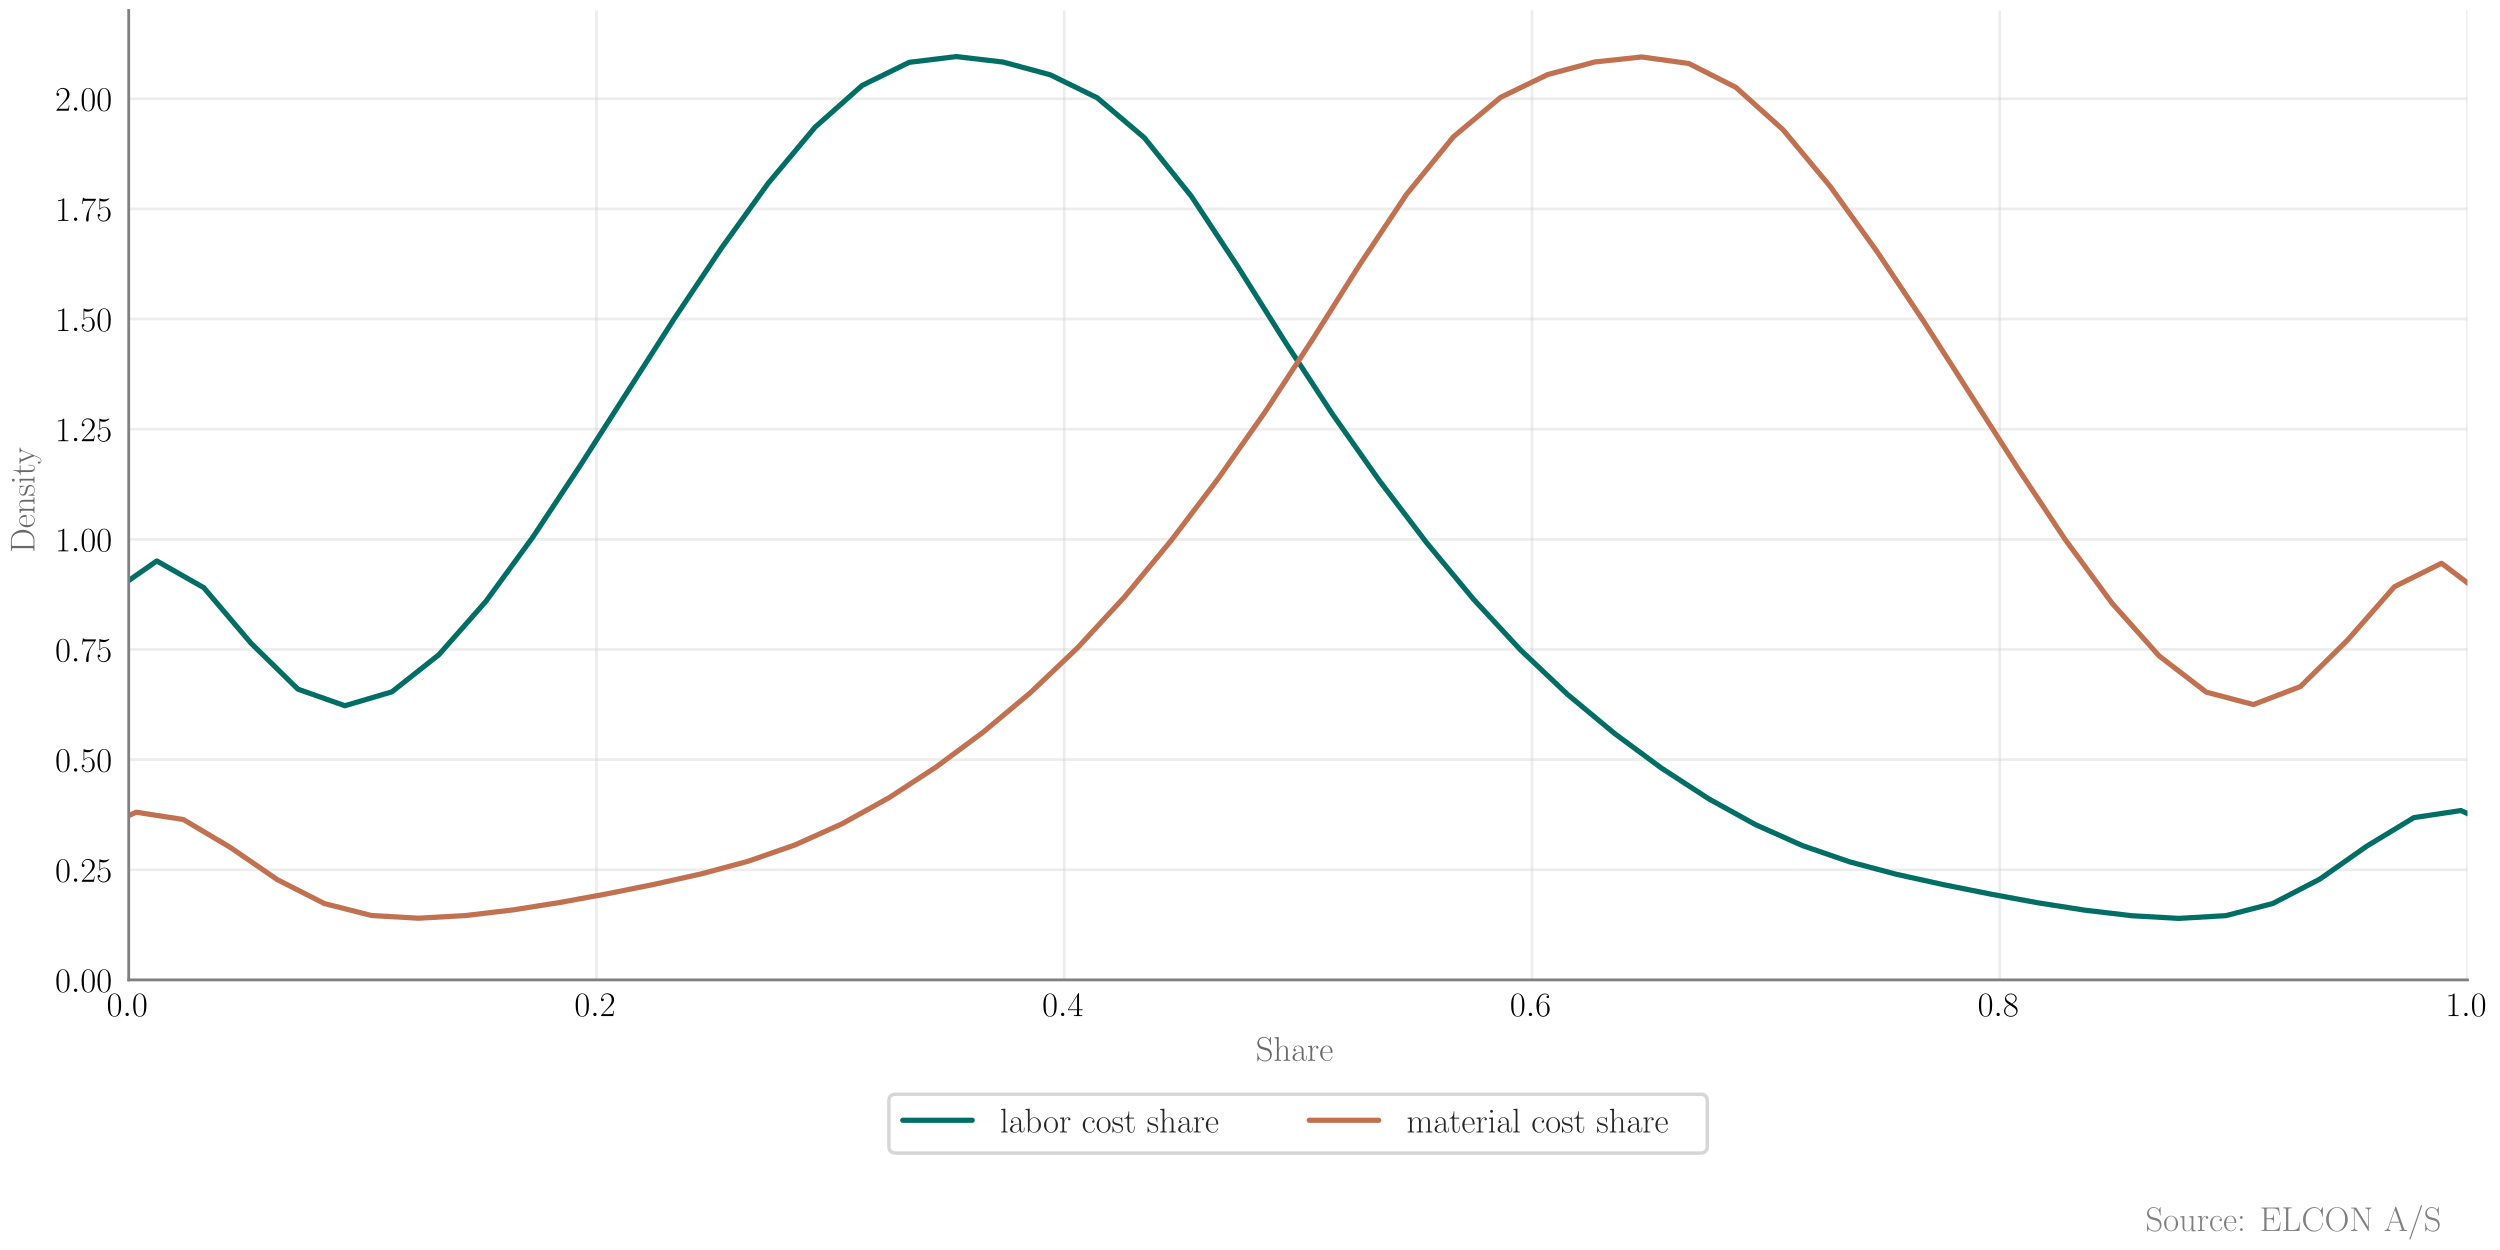
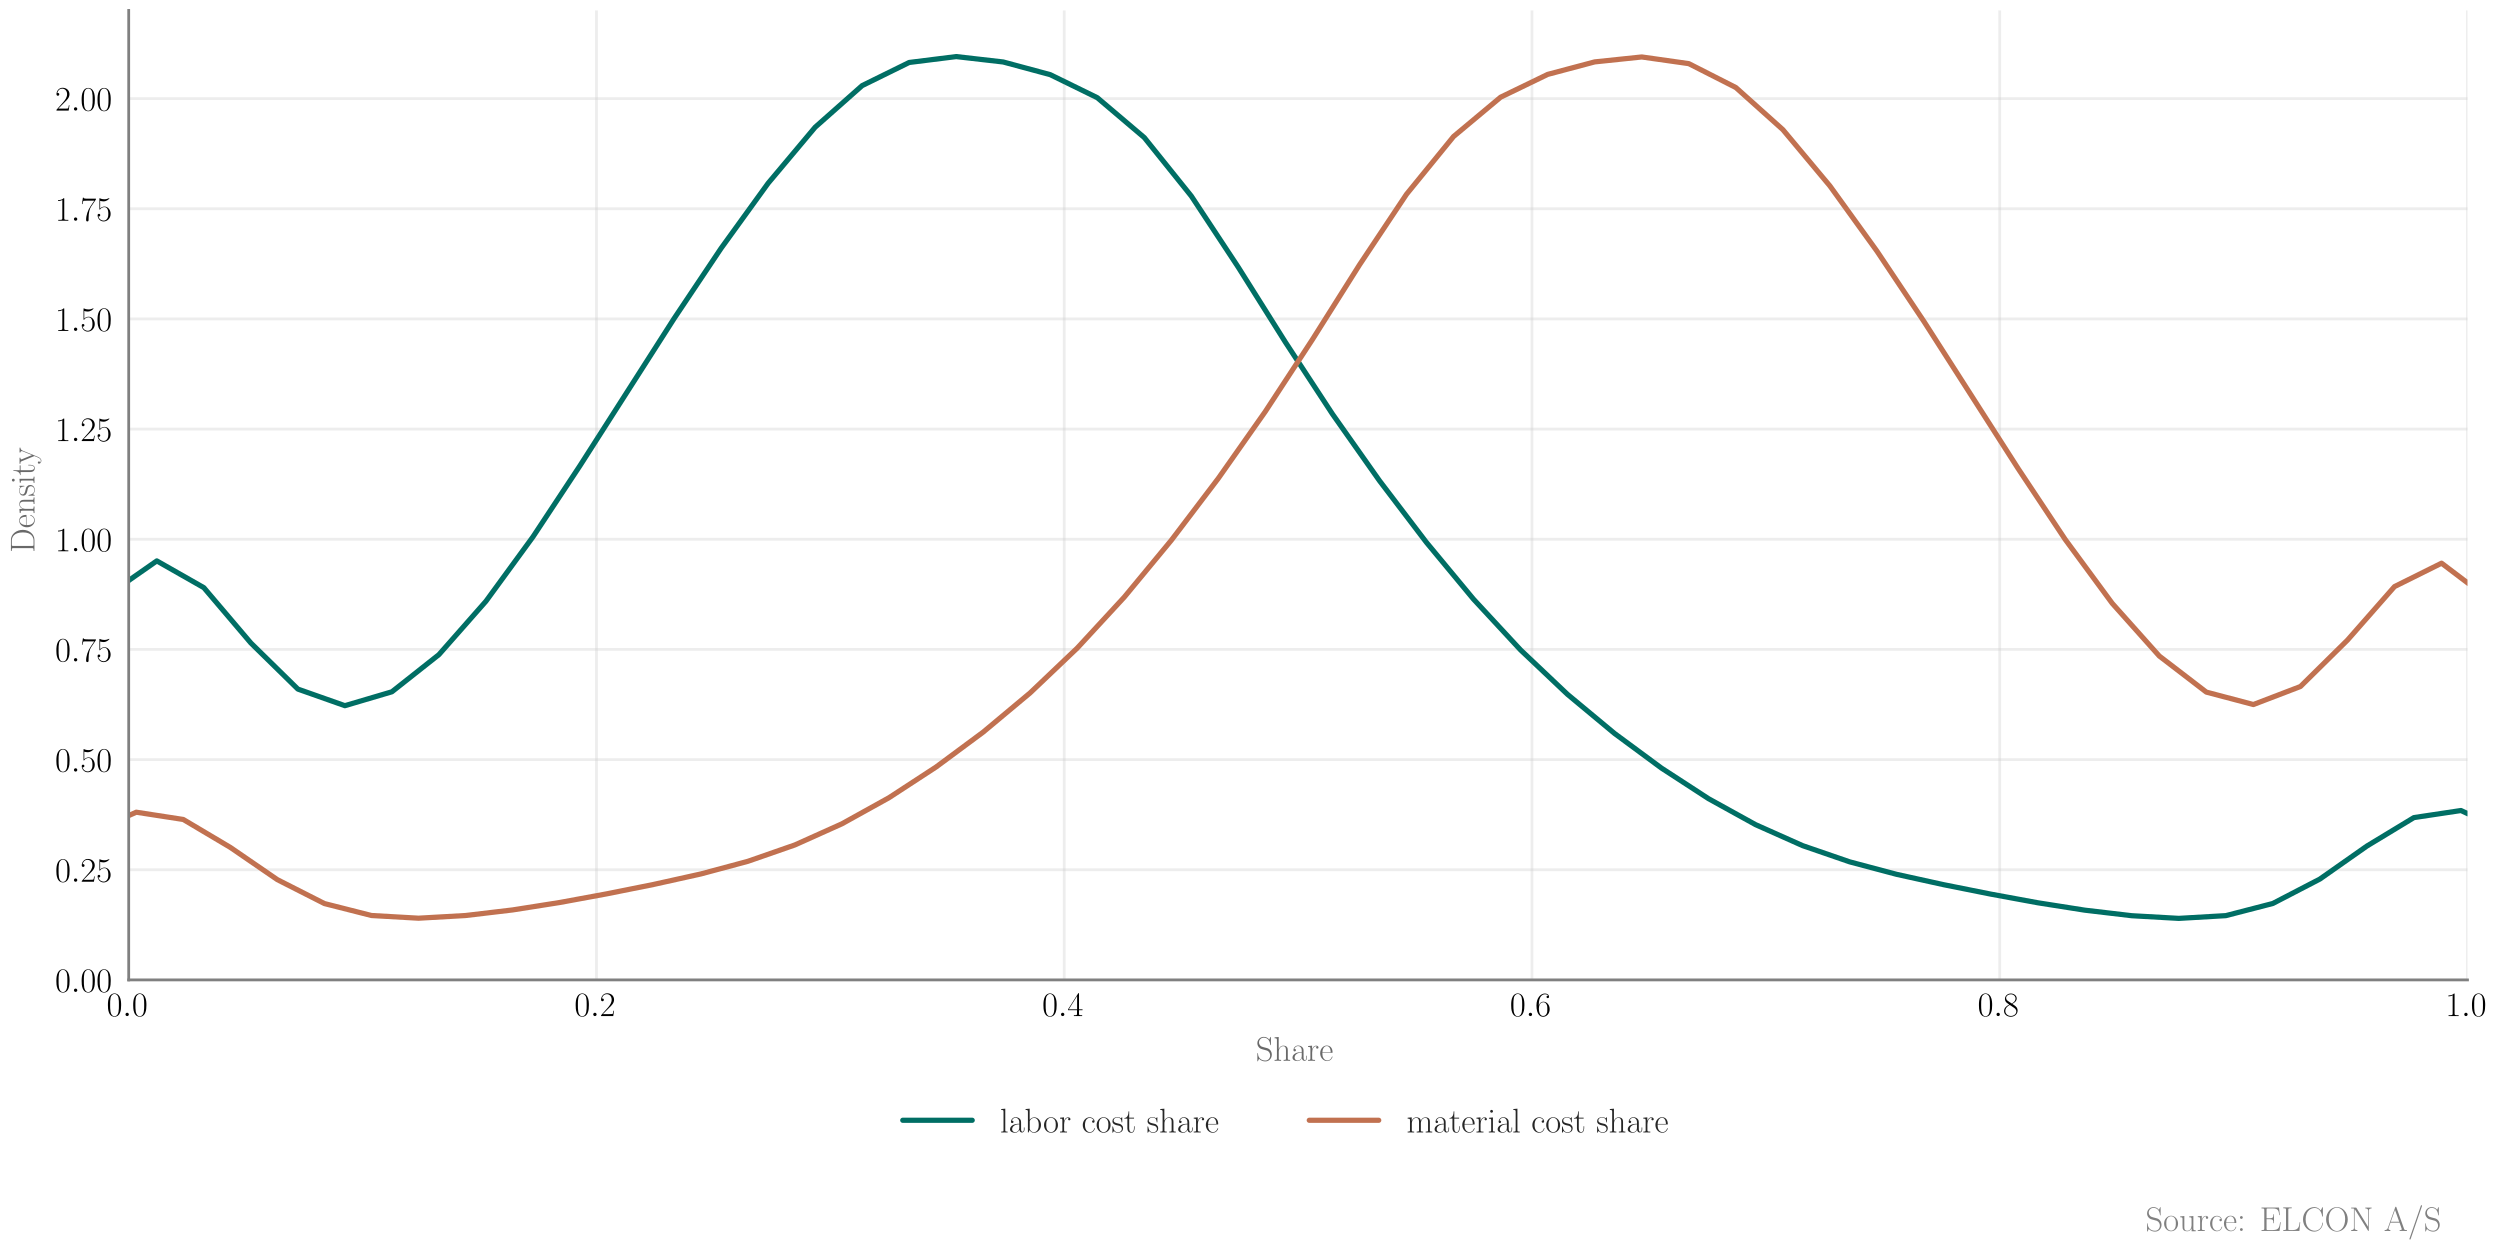
<svg xmlns="http://www.w3.org/2000/svg" xmlns:xlink="http://www.w3.org/1999/xlink" width="720pt" height="360pt" viewBox="0 0 720 360" version="1.1">
  <defs>
    <style type="text/css">*{stroke-linejoin: round; stroke-linecap: butt}</style>
  </defs>
  <g id="figure_1">
    <g id="patch_1">
      <path d="M 0 360  L 720 360  L 720 0  L 0 0  z " style="fill: #ffffff" />
    </g>
    <g id="axes_1">
      <g id="patch_2">
        <path d="M 37.067 282.217  L 710.635 282.217  L 710.635 3  L 37.067 3  z " style="fill: #ffffff" />
      </g>
      <g id="matplotlib.axis_1">
        <g id="xtick_1">
          <g id="line2d_1">
-             <path d="M 37.067 282.217  L 37.067 3  " clip-path="url(#p01c997135d)" style="fill: none; stroke: #cccccc; stroke-opacity: 0.35; stroke-width: 0.8; stroke-linecap: round" />
+             <path d="M 37.067 282.217  L 37.067 3  " clip-path="url(#p087c1455cf)" style="fill: none; stroke: #cccccc; stroke-opacity: 0.35; stroke-width: 0.8; stroke-linecap: round" />
          </g>
          <g id="text_1">
            <g transform="translate(30.70229 292.6356) scale(0.1 -0.1)">
              <defs>
                <path id="CMR17-30" d="M 2688 2025  C 2688 2416 2682 3080 2413 3591  C 2176 4039 1798 4198 1466 4198  C 1158 4198 768 4058 525 3597  C 269 3118 243 2524 243 2025  C 243 1661 250 1106 448 619  C 723 -39 1216 -128 1466 -128  C 1760 -128 2208 -7 2470 600  C 2662 1042 2688 1559 2688 2025  z M 1466 -26  C 1056 -26 813 325 723 812  C 653 1188 653 1738 653 2096  C 653 2588 653 2997 736 3387  C 858 3929 1216 4096 1466 4096  C 1728 4096 2067 3923 2189 3400  C 2272 3036 2278 2607 2278 2096  C 2278 1680 2278 1169 2202 792  C 2067 95 1690 -26 1466 -26  z " transform="scale(0.015625)" />
                <path id="CMMI12-3a" d="M 1178 307  C 1178 492 1024 619 870 619  C 685 619 557 466 557 313  C 557 128 710 0 864 0  C 1050 0 1178 153 1178 307  z " transform="scale(0.015625)" />
              </defs>
              <use xlink:href="#CMR17-30" transform="scale(0.996264)" />
              <use xlink:href="#CMMI12-3a" transform="translate(45.69048 0) scale(0.996264)" />
              <use xlink:href="#CMR17-30" transform="translate(72.78765 0) scale(0.996264)" />
            </g>
          </g>
        </g>
        <g id="xtick_2">
          <g id="line2d_2">
-             <path d="M 171.781 282.217  L 171.781 3  " clip-path="url(#p01c997135d)" style="fill: none; stroke: #cccccc; stroke-opacity: 0.35; stroke-width: 0.8; stroke-linecap: round" />
+             <path d="M 171.781 282.217  L 171.781 3  " clip-path="url(#p087c1455cf)" style="fill: none; stroke: #cccccc; stroke-opacity: 0.35; stroke-width: 0.8; stroke-linecap: round" />
          </g>
          <g id="text_2">
            <g transform="translate(165.4158 292.6356) scale(0.1 -0.1)">
              <defs>
                <path id="CMR17-32" d="M 2669 989  L 2554 989  C 2490 536 2438 459 2413 420  C 2381 369 1920 369 1830 369  L 602 369  C 832 619 1280 1072 1824 1597  C 2214 1967 2669 2402 2669 3035  C 2669 3790 2067 4224 1395 4224  C 691 4224 262 3604 262 3030  C 262 2780 448 2748 525 2748  C 589 2748 781 2787 781 3010  C 781 3207 614 3264 525 3264  C 486 3264 448 3258 422 3245  C 544 3790 915 4058 1306 4058  C 1862 4058 2227 3617 2227 3035  C 2227 2479 1901 2000 1536 1584  L 262 146  L 262 0  L 2515 0  L 2669 989  z " transform="scale(0.015625)" />
              </defs>
              <use xlink:href="#CMR17-30" transform="scale(0.996264)" />
              <use xlink:href="#CMMI12-3a" transform="translate(45.69048 0) scale(0.996264)" />
              <use xlink:href="#CMR17-32" transform="translate(72.78765 0) scale(0.996264)" />
            </g>
          </g>
        </g>
        <g id="xtick_3">
          <g id="line2d_3">
-             <path d="M 306.494 282.217  L 306.494 3  " clip-path="url(#p01c997135d)" style="fill: none; stroke: #cccccc; stroke-opacity: 0.35; stroke-width: 0.8; stroke-linecap: round" />
+             <path d="M 306.494 282.217  L 306.494 3  " clip-path="url(#p087c1455cf)" style="fill: none; stroke: #cccccc; stroke-opacity: 0.35; stroke-width: 0.8; stroke-linecap: round" />
          </g>
          <g id="text_3">
            <g transform="translate(300.1292 292.6356) scale(0.1 -0.1)">
              <defs>
                <path id="CMR17-34" d="M 2150 4122  C 2150 4256 2144 4256 2029 4256  L 128 1254  L 128 1088  L 1779 1088  L 1779 457  C 1779 224 1766 160 1318 160  L 1197 160  L 1197 0  C 1402 0 1747 0 1965 0  C 2182 0 2528 0 2733 0  L 2733 160  L 2611 160  C 2163 160 2150 224 2150 457  L 2150 1088  L 2803 1088  L 2803 1254  L 2150 1254  L 2150 4122  z M 1798 3703  L 1798 1254  L 256 1254  L 1798 3703  z " transform="scale(0.015625)" />
              </defs>
              <use xlink:href="#CMR17-30" transform="scale(0.996264)" />
              <use xlink:href="#CMMI12-3a" transform="translate(45.69048 0) scale(0.996264)" />
              <use xlink:href="#CMR17-34" transform="translate(72.78765 0) scale(0.996264)" />
            </g>
          </g>
        </g>
        <g id="xtick_4">
          <g id="line2d_4">
-             <path d="M 441.208 282.217  L 441.208 3  " clip-path="url(#p01c997135d)" style="fill: none; stroke: #cccccc; stroke-opacity: 0.35; stroke-width: 0.8; stroke-linecap: round" />
+             <path d="M 441.208 282.217  L 441.208 3  " clip-path="url(#p087c1455cf)" style="fill: none; stroke: #cccccc; stroke-opacity: 0.35; stroke-width: 0.8; stroke-linecap: round" />
          </g>
          <g id="text_4">
            <g transform="translate(434.8427 292.6356) scale(0.1 -0.1)">
              <defs>
                <path id="CMR17-36" d="M 678 2176  C 678 3690 1395 4032 1811 4032  C 1946 4032 2272 4009 2400 3776  C 2298 3776 2106 3776 2106 3553  C 2106 3381 2246 3323 2336 3323  C 2394 3323 2566 3348 2566 3560  C 2566 3954 2246 4179 1805 4179  C 1043 4179 243 3390 243 1984  C 243 253 966 -128 1478 -128  C 2099 -128 2688 427 2688 1283  C 2688 2081 2170 2662 1517 2662  C 1126 2662 838 2407 678 1960  L 678 2176  z M 1478 25  C 691 25 691 1200 691 1436  C 691 1896 909 2560 1504 2560  C 1613 2560 1926 2560 2138 2120  C 2253 1870 2253 1609 2253 1289  C 2253 944 2253 690 2118 434  C 1978 171 1773 25 1478 25  z " transform="scale(0.015625)" />
              </defs>
              <use xlink:href="#CMR17-30" transform="scale(0.996264)" />
              <use xlink:href="#CMMI12-3a" transform="translate(45.69048 0) scale(0.996264)" />
              <use xlink:href="#CMR17-36" transform="translate(72.78765 0) scale(0.996264)" />
            </g>
          </g>
        </g>
        <g id="xtick_5">
          <g id="line2d_5">
-             <path d="M 575.921 282.217  L 575.921 3  " clip-path="url(#p01c997135d)" style="fill: none; stroke: #cccccc; stroke-opacity: 0.35; stroke-width: 0.8; stroke-linecap: round" />
+             <path d="M 575.921 282.217  L 575.921 3  " clip-path="url(#p087c1455cf)" style="fill: none; stroke: #cccccc; stroke-opacity: 0.35; stroke-width: 0.8; stroke-linecap: round" />
          </g>
          <g id="text_5">
            <g transform="translate(569.5562 292.6356) scale(0.1 -0.1)">
              <defs>
                <path id="CMR17-38" d="M 1741 2264  C 2144 2467 2554 2773 2554 3263  C 2554 3841 1990 4179 1472 4179  C 890 4179 378 3759 378 3180  C 378 3021 416 2747 666 2505  C 730 2442 998 2251 1171 2130  C 883 1983 211 1634 211 934  C 211 279 838 -128 1459 -128  C 2144 -128 2720 362 2720 1010  C 2720 1590 2330 1857 2074 2029  L 1741 2264  z M 902 2822  C 851 2854 595 3051 595 3351  C 595 3739 998 4032 1459 4032  C 1965 4032 2336 3676 2336 3262  C 2336 2669 1670 2331 1638 2331  C 1632 2331 1626 2331 1574 2370  L 902 2822  z M 2080 1519  C 2176 1449 2483 1240 2483 851  C 2483 381 2010 25 1472 25  C 890 25 448 438 448 940  C 448 1443 838 1862 1280 2060  L 2080 1519  z " transform="scale(0.015625)" />
              </defs>
              <use xlink:href="#CMR17-30" transform="scale(0.996264)" />
              <use xlink:href="#CMMI12-3a" transform="translate(45.69048 0) scale(0.996264)" />
              <use xlink:href="#CMR17-38" transform="translate(72.78765 0) scale(0.996264)" />
            </g>
          </g>
        </g>
        <g id="xtick_6">
          <g id="line2d_6">
-             <path d="M 710.635 282.217  L 710.635 3  " clip-path="url(#p01c997135d)" style="fill: none; stroke: #cccccc; stroke-opacity: 0.35; stroke-width: 0.8; stroke-linecap: round" />
+             <path d="M 710.635 282.217  L 710.635 3  " clip-path="url(#p087c1455cf)" style="fill: none; stroke: #cccccc; stroke-opacity: 0.35; stroke-width: 0.8; stroke-linecap: round" />
          </g>
          <g id="text_6">
            <g transform="translate(704.2697 292.6356) scale(0.1 -0.1)">
              <defs>
                <path id="CMR17-31" d="M 1702 4058  C 1702 4192 1696 4192 1606 4192  C 1357 3916 979 3827 621 3827  C 602 3827 570 3827 563 3808  C 557 3795 557 3782 557 3648  C 755 3648 1088 3686 1344 3839  L 1344 461  C 1344 236 1331 160 781 160  L 589 160  L 589 0  C 896 0 1216 0 1523 0  C 1830 0 2150 0 2458 0  L 2458 160  L 2266 160  C 1715 160 1702 230 1702 458  L 1702 4058  z " transform="scale(0.015625)" />
              </defs>
              <use xlink:href="#CMR17-31" transform="scale(0.996264)" />
              <use xlink:href="#CMMI12-3a" transform="translate(45.69048 0) scale(0.996264)" />
              <use xlink:href="#CMR17-30" transform="translate(72.78765 0) scale(0.996264)" />
            </g>
          </g>
        </g>
        <g id="text_7">
          <g style="fill: #696969" transform="translate(361.6606 305.4913) scale(0.1 -0.1)">
            <defs>
              <path id="CMR17-53" d="M 2803 4290  C 2803 4404 2797 4411 2758 4411  C 2720 4411 2707 4385 2682 4328  L 2490 3907  C 2246 4257 1875 4416 1472 4416  C 819 4416 294 3901 294 3253  C 294 3056 339 2776 557 2510  C 794 2218 1018 2167 1530 2033  C 1722 1982 2042 1899 2106 1874  C 2470 1722 2662 1341 2662 985  C 2662 527 2336 38 1779 38  C 1094 38 454 419 410 1311  C 403 1413 397 1419 352 1419  C 301 1419 294 1413 294 1285  L 294 -1  C 294 -115 301 -122 339 -122  C 384 -122 397 -90 486 108  C 493 127 493 140 614 381  C 934 -39 1472 -128 1779 -128  C 2477 -128 2970 451 2970 1124  C 2970 1454 2848 1708 2778 1823  C 2509 2230 2221 2306 1914 2382  C 1869 2402 1856 2402 1498 2490  C 1152 2579 1005 2624 845 2796  C 666 2992 602 3196 602 3399  C 602 3812 934 4263 1478 4263  C 2157 4263 2579 3786 2675 2993  C 2694 2878 2701 2872 2746 2872  C 2803 2872 2803 2891 2803 2999  L 2803 4290  z " transform="scale(0.015625)" />
              <path id="CMR17-68" d="M 2656 1933  C 2656 2259 2592 2790 1837 2790  C 1312 2790 1056 2368 979 2157  L 973 2157  L 973 4396  L 211 4326  L 211 4160  C 589 4160 646 4122 646 3817  L 646 426  C 646 184 621 153 211 153  L 211 -13  C 365 0 646 0 813 0  C 979 0 1267 0 1421 -13  L 1421 153  C 1011 153 986 178 986 428  L 986 1658  C 986 2247 1344 2688 1792 2688  C 2266 2688 2317 2266 2317 1958  L 2317 428  C 2317 184 2291 153 1882 153  L 1882 -13  C 2035 0 2317 0 2483 0  C 2650 0 2938 0 3091 -13  L 3091 153  C 2682 153 2656 178 2656 428  L 2656 1933  z " transform="scale(0.015625)" />
              <path id="CMR17-61" d="M 2304 1653  C 2304 2072 2304 2294 2035 2543  C 1798 2752 1523 2816 1306 2816  C 800 2816 435 2407 435 1971  C 435 1728 627 1728 666 1728  C 749 1728 896 1778 896 1954  C 896 2112 774 2181 666 2181  C 640 2181 608 2174 589 2168  C 723 2592 1069 2714 1293 2714  C 1613 2714 1965 2429 1965 1885  L 1965 1600  C 1587 1600 1133 1549 774 1357  C 371 1133 256 813 256 570  C 256 77 832 -64 1171 -64  C 1523 -64 1850 139 1990 511  C 2003 233 2182 -18 2464 -18  C 2598 -18 2938 70 2938 567  L 2938 920  L 2822 920  L 2822 562  C 2822 178 2650 128 2566 128  C 2304 128 2304 458 2304 738  L 2304 1653  z M 1965 870  C 1965 317 1568 38 1216 38  C 896 38 646 275 646 570  C 646 761 730 1100 1101 1305  C 1408 1478 1760 1504 1965 1504  L 1965 870  z " transform="scale(0.015625)" />
              <path id="CMR17-72" d="M 960 1497  C 960 2112 1222 2688 1702 2688  C 1747 2688 1792 2682 1837 2662  C 1837 2662 1696 2617 1696 2452  C 1696 2298 1818 2234 1914 2234  C 1990 2234 2131 2279 2131 2458  C 2131 2663 1926 2790 1709 2790  C 1222 2790 1011 2317 947 2093  L 941 2093  L 941 2790  L 198 2720  L 198 2554  C 576 2554 634 2515 634 2208  L 634 428  C 634 184 608 153 198 153  L 198 -13  C 352 0 646 0 813 0  C 998 0 1325 0 1498 -13  L 1498 153  C 1037 153 960 153 960 440  L 960 1497  z " transform="scale(0.015625)" />
              <path id="CMR17-65" d="M 2438 1472  C 2464 1498 2464 1511 2464 1576  C 2464 2238 2118 2816 1389 2816  C 710 2816 173 2169 173 1383  C 173 551 781 -64 1459 -64  C 2176 -64 2458 607 2458 740  C 2458 784 2419 784 2406 784  C 2362 784 2355 771 2330 696  C 2189 265 1837 51 1504 51  C 1229 51 954 203 781 480  C 582 803 582 1176 582 1472  L 2438 1472  z M 589 1568  C 634 2505 1126 2714 1382 2714  C 1818 2714 2112 2297 2118 1568  L 589 1568  z " transform="scale(0.015625)" />
            </defs>
            <use xlink:href="#CMR17-53" transform="scale(0.996264)" />
            <use xlink:href="#CMR17-68" transform="translate(50.89537 0) scale(0.996264)" />
            <use xlink:href="#CMR17-61" transform="translate(101.7907 0) scale(0.996264)" />
            <use xlink:href="#CMR17-72" transform="translate(147.4812 0) scale(0.996264)" />
            <use xlink:href="#CMR17-65" transform="translate(182.762 0) scale(0.996264)" />
          </g>
        </g>
      </g>
      <g id="matplotlib.axis_2">
        <g id="ytick_1">
          <g id="line2d_7">
-             <path d="M 37.067 282.217  L 710.635 282.217  " clip-path="url(#p01c997135d)" style="fill: none; stroke: #cccccc; stroke-opacity: 0.35; stroke-width: 0.8; stroke-linecap: round" />
+             <path d="M 37.067 282.217  L 710.635 282.217  " clip-path="url(#p087c1455cf)" style="fill: none; stroke: #cccccc; stroke-opacity: 0.35; stroke-width: 0.8; stroke-linecap: round" />
          </g>
          <g id="text_8">
            <g transform="translate(15.85592 285.6764) scale(0.1 -0.1)">
              <use xlink:href="#CMR17-30" transform="scale(0.996264)" />
              <use xlink:href="#CMMI12-3a" transform="translate(45.69048 0) scale(0.996264)" />
              <use xlink:href="#CMR17-30" transform="translate(72.78765 0) scale(0.996264)" />
              <use xlink:href="#CMR17-30" transform="translate(118.4781 0) scale(0.996264)" />
            </g>
          </g>
        </g>
        <g id="ytick_2">
          <g id="line2d_8">
-             <path d="M 37.067 250.494  L 710.635 250.494  " clip-path="url(#p01c997135d)" style="fill: none; stroke: #cccccc; stroke-opacity: 0.35; stroke-width: 0.8; stroke-linecap: round" />
+             <path d="M 37.067 250.489  L 710.635 250.489  " clip-path="url(#p087c1455cf)" style="fill: none; stroke: #cccccc; stroke-opacity: 0.35; stroke-width: 0.8; stroke-linecap: round" />
          </g>
          <g id="text_9">
-             <g transform="translate(15.85592 253.953) scale(0.1 -0.1)">
+             <g transform="translate(15.85592 253.9481) scale(0.1 -0.1)">
              <defs>
                <path id="CMR17-35" d="M 730 3692  C 794 3666 1056 3584 1325 3584  C 1920 3584 2246 3911 2432 4100  C 2432 4157 2432 4192 2394 4192  C 2387 4192 2374 4192 2323 4163  C 2099 4058 1837 3973 1517 3973  C 1325 3973 1037 3999 723 4139  C 653 4171 640 4171 634 4171  C 602 4171 595 4164 595 4037  L 595 2203  C 595 2089 595 2057 659 2057  C 691 2057 704 2070 736 2114  C 941 2401 1222 2522 1542 2522  C 1766 2522 2246 2382 2246 1289  C 2246 1085 2246 715 2054 421  C 1894 159 1645 25 1370 25  C 947 25 518 320 403 814  C 429 807 480 795 506 795  C 589 795 749 840 749 1038  C 749 1210 627 1280 506 1280  C 358 1280 262 1190 262 1011  C 262 454 704 -128 1382 -128  C 2042 -128 2669 440 2669 1264  C 2669 2030 2170 2624 1549 2624  C 1222 2624 947 2503 730 2274  L 730 3692  z " transform="scale(0.015625)" />
              </defs>
              <use xlink:href="#CMR17-30" transform="scale(0.996264)" />
              <use xlink:href="#CMMI12-3a" transform="translate(45.69048 0) scale(0.996264)" />
              <use xlink:href="#CMR17-32" transform="translate(72.78765 0) scale(0.996264)" />
              <use xlink:href="#CMR17-35" transform="translate(118.4781 0) scale(0.996264)" />
            </g>
          </g>
        </g>
        <g id="ytick_3">
          <g id="line2d_9">
-             <path d="M 37.067 218.77  L 710.635 218.77  " clip-path="url(#p01c997135d)" style="fill: none; stroke: #cccccc; stroke-opacity: 0.35; stroke-width: 0.8; stroke-linecap: round" />
+             <path d="M 37.067 218.761  L 710.635 218.761  " clip-path="url(#p087c1455cf)" style="fill: none; stroke: #cccccc; stroke-opacity: 0.35; stroke-width: 0.8; stroke-linecap: round" />
          </g>
          <g id="text_10">
-             <g transform="translate(15.85592 222.2296) scale(0.1 -0.1)">
+             <g transform="translate(15.85592 222.2198) scale(0.1 -0.1)">
              <use xlink:href="#CMR17-30" transform="scale(0.996264)" />
              <use xlink:href="#CMMI12-3a" transform="translate(45.69048 0) scale(0.996264)" />
              <use xlink:href="#CMR17-35" transform="translate(72.78765 0) scale(0.996264)" />
              <use xlink:href="#CMR17-30" transform="translate(118.4781 0) scale(0.996264)" />
            </g>
          </g>
        </g>
        <g id="ytick_4">
          <g id="line2d_10">
-             <path d="M 37.067 187.047  L 710.635 187.047  " clip-path="url(#p01c997135d)" style="fill: none; stroke: #cccccc; stroke-opacity: 0.35; stroke-width: 0.8; stroke-linecap: round" />
+             <path d="M 37.067 187.032  L 710.635 187.032  " clip-path="url(#p087c1455cf)" style="fill: none; stroke: #cccccc; stroke-opacity: 0.35; stroke-width: 0.8; stroke-linecap: round" />
          </g>
          <g id="text_11">
-             <g transform="translate(15.85592 190.5062) scale(0.1 -0.1)">
+             <g transform="translate(15.85592 190.4916) scale(0.1 -0.1)">
              <defs>
                <path id="CMR17-37" d="M 2886 3941  L 2886 4081  L 1382 4081  C 634 4081 621 4165 595 4288  L 480 4288  L 294 3094  L 410 3094  C 429 3215 474 3540 550 3661  C 589 3712 1062 3712 1171 3712  L 2579 3712  L 1869 2661  C 1395 1954 1069 999 1069 165  C 1069 89 1069 -128 1299 -128  C 1530 -128 1530 89 1530 171  L 1530 465  C 1530 1508 1709 2196 2003 2636  L 2886 3941  z " transform="scale(0.015625)" />
              </defs>
              <use xlink:href="#CMR17-30" transform="scale(0.996264)" />
              <use xlink:href="#CMMI12-3a" transform="translate(45.69048 0) scale(0.996264)" />
              <use xlink:href="#CMR17-37" transform="translate(72.78765 0) scale(0.996264)" />
              <use xlink:href="#CMR17-35" transform="translate(118.4781 0) scale(0.996264)" />
            </g>
          </g>
        </g>
        <g id="ytick_5">
          <g id="line2d_11">
-             <path d="M 37.067 155.324  L 710.635 155.324  " clip-path="url(#p01c997135d)" style="fill: none; stroke: #cccccc; stroke-opacity: 0.35; stroke-width: 0.8; stroke-linecap: round" />
+             <path d="M 37.067 155.304  L 710.635 155.304  " clip-path="url(#p087c1455cf)" style="fill: none; stroke: #cccccc; stroke-opacity: 0.35; stroke-width: 0.8; stroke-linecap: round" />
          </g>
          <g id="text_12">
-             <g transform="translate(15.85592 158.7828) scale(0.1 -0.1)">
+             <g transform="translate(15.85592 158.7633) scale(0.1 -0.1)">
              <use xlink:href="#CMR17-31" transform="scale(0.996264)" />
              <use xlink:href="#CMMI12-3a" transform="translate(45.69048 0) scale(0.996264)" />
              <use xlink:href="#CMR17-30" transform="translate(72.78765 0) scale(0.996264)" />
              <use xlink:href="#CMR17-30" transform="translate(118.4781 0) scale(0.996264)" />
            </g>
          </g>
        </g>
        <g id="ytick_6">
          <g id="line2d_12">
-             <path d="M 37.067 123.6  L 710.635 123.6  " clip-path="url(#p01c997135d)" style="fill: none; stroke: #cccccc; stroke-opacity: 0.35; stroke-width: 0.8; stroke-linecap: round" />
+             <path d="M 37.067 123.576  L 710.635 123.576  " clip-path="url(#p087c1455cf)" style="fill: none; stroke: #cccccc; stroke-opacity: 0.35; stroke-width: 0.8; stroke-linecap: round" />
          </g>
          <g id="text_13">
-             <g transform="translate(15.85592 127.0594) scale(0.1 -0.1)">
+             <g transform="translate(15.85592 127.035) scale(0.1 -0.1)">
              <use xlink:href="#CMR17-31" transform="scale(0.996264)" />
              <use xlink:href="#CMMI12-3a" transform="translate(45.69048 0) scale(0.996264)" />
              <use xlink:href="#CMR17-32" transform="translate(72.78765 0) scale(0.996264)" />
              <use xlink:href="#CMR17-35" transform="translate(118.4781 0) scale(0.996264)" />
            </g>
          </g>
        </g>
        <g id="ytick_7">
          <g id="line2d_13">
-             <path d="M 37.067 91.877  L 710.635 91.877  " clip-path="url(#p01c997135d)" style="fill: none; stroke: #cccccc; stroke-opacity: 0.35; stroke-width: 0.8; stroke-linecap: round" />
+             <path d="M 37.067 91.847  L 710.635 91.847  " clip-path="url(#p087c1455cf)" style="fill: none; stroke: #cccccc; stroke-opacity: 0.35; stroke-width: 0.8; stroke-linecap: round" />
          </g>
          <g id="text_14">
-             <g transform="translate(15.85592 95.33604) scale(0.1 -0.1)">
+             <g transform="translate(15.85592 95.30673) scale(0.1 -0.1)">
              <use xlink:href="#CMR17-31" transform="scale(0.996264)" />
              <use xlink:href="#CMMI12-3a" transform="translate(45.69048 0) scale(0.996264)" />
              <use xlink:href="#CMR17-35" transform="translate(72.78765 0) scale(0.996264)" />
              <use xlink:href="#CMR17-30" transform="translate(118.4781 0) scale(0.996264)" />
            </g>
          </g>
        </g>
        <g id="ytick_8">
          <g id="line2d_14">
-             <path d="M 37.067 60.153  L 710.635 60.153  " clip-path="url(#p01c997135d)" style="fill: none; stroke: #cccccc; stroke-opacity: 0.35; stroke-width: 0.8; stroke-linecap: round" />
+             <path d="M 37.067 60.119  L 710.635 60.119  " clip-path="url(#p087c1455cf)" style="fill: none; stroke: #cccccc; stroke-opacity: 0.35; stroke-width: 0.8; stroke-linecap: round" />
          </g>
          <g id="text_15">
-             <g transform="translate(15.85592 63.61265) scale(0.1 -0.1)">
+             <g transform="translate(15.85592 63.57845) scale(0.1 -0.1)">
              <use xlink:href="#CMR17-31" transform="scale(0.996264)" />
              <use xlink:href="#CMMI12-3a" transform="translate(45.69048 0) scale(0.996264)" />
              <use xlink:href="#CMR17-37" transform="translate(72.78765 0) scale(0.996264)" />
              <use xlink:href="#CMR17-35" transform="translate(118.4781 0) scale(0.996264)" />
            </g>
          </g>
        </g>
        <g id="ytick_9">
          <g id="line2d_15">
-             <path d="M 37.067 28.43  L 710.635 28.43  " clip-path="url(#p01c997135d)" style="fill: none; stroke: #cccccc; stroke-opacity: 0.35; stroke-width: 0.8; stroke-linecap: round" />
+             <path d="M 37.067 28.391  L 710.635 28.391  " clip-path="url(#p087c1455cf)" style="fill: none; stroke: #cccccc; stroke-opacity: 0.35; stroke-width: 0.8; stroke-linecap: round" />
          </g>
          <g id="text_16">
-             <g transform="translate(15.85592 31.88926) scale(0.1 -0.1)">
+             <g transform="translate(15.85592 31.85018) scale(0.1 -0.1)">
              <use xlink:href="#CMR17-32" transform="scale(0.996264)" />
              <use xlink:href="#CMMI12-3a" transform="translate(45.69048 0) scale(0.996264)" />
              <use xlink:href="#CMR17-30" transform="translate(72.78765 0) scale(0.996264)" />
              <use xlink:href="#CMR17-30" transform="translate(118.4781 0) scale(0.996264)" />
            </g>
          </g>
        </g>
        <g id="text_17">
          <g style="fill: #696969" transform="translate(9.918738 159.1716) rotate(-90) scale(0.1 -0.1)">
            <defs>
              <path id="CMR17-44" d="M 333 4352  L 333 4186  C 774 4186 845 4186 845 3900  L 845 452  C 845 166 774 166 333 166  L 333 0  L 2368 0  C 3398 0 4224 943 4224 2141  C 4224 3346 3411 4352 2368 4352  L 333 4352  z M 1523 166  C 1267 166 1254 197 1254 414  L 1254 3938  C 1254 4155 1267 4186 1523 4186  L 2240 4186  C 2771 4186 3750 3874 3750 2141  C 3750 1242 3488 879 3366 707  C 3213 510 2848 166 2240 166  L 1523 166  z " transform="scale(0.015625)" />
              <path id="CMR17-6e" d="M 2656 1933  C 2656 2259 2592 2790 1837 2790  C 1331 2790 1069 2400 973 2144  L 966 2144  L 966 2790  L 211 2720  L 211 2554  C 589 2554 646 2515 646 2208  L 646 428  C 646 184 621 153 211 153  L 211 -13  C 365 0 646 0 813 0  C 979 0 1267 0 1421 -13  L 1421 153  C 1011 153 986 178 986 428  L 986 1658  C 986 2247 1344 2688 1792 2688  C 2266 2688 2317 2266 2317 1958  L 2317 428  C 2317 184 2291 153 1882 153  L 1882 -13  C 2035 0 2317 0 2483 0  C 2650 0 2938 0 3091 -13  L 3091 153  C 2682 153 2656 178 2656 428  L 2656 1933  z " transform="scale(0.015625)" />
              <path id="CMR17-73" d="M 1978 2697  C 1978 2813 1971 2819 1933 2819  C 1907 2819 1901 2813 1824 2717  C 1805 2691 1747 2626 1728 2601  C 1523 2819 1235 2819 1126 2819  C 416 2819 160 2447 160 2076  C 160 1498 813 1365 998 1325  C 1402 1243 1542 1217 1677 1101  C 1760 1025 1901 884 1901 654  C 1901 384 1747 38 1158 38  C 602 38 403 460 288 1021  C 269 1110 269 1117 218 1117  C 166 1117 160 1110 160 983  L 160 63  C 160 -51 166 -58 205 -58  C 237 -58 243 -51 275 0  C 314 57 410 211 448 276  C 576 103 800 -64 1158 -64  C 1792 -64 2131 283 2131 784  C 2131 1112 1958 1285 1875 1362  C 1683 1561 1459 1606 1190 1657  C 838 1735 390 1825 390 2217  C 390 2383 480 2737 1126 2737  C 1811 2737 1850 2094 1862 1888  C 1869 1856 1901 1849 1920 1849  C 1978 1849 1978 1869 1978 1978  L 1978 2697  z " transform="scale(0.015625)" />
              <path id="CMR17-69" d="M 992 3909  C 992 4049 877 4170 730 4170  C 589 4170 467 4056 467 3909  C 467 3769 582 3648 730 3648  C 870 3648 992 3763 992 3909  z M 243 2706  L 243 2541  C 602 2541 653 2502 653 2197  L 653 427  C 653 184 627 153 218 153  L 218 -13  C 371 0 646 0 806 0  C 960 0 1222 0 1370 -13  L 1370 153  C 992 153 979 191 979 420  L 979 2776  L 243 2706  z " transform="scale(0.015625)" />
              <path id="CMR17-74" d="M 966 2560  L 1862 2560  L 1862 2725  L 966 2725  L 966 3904  L 851 3904  C 838 3245 614 2668 70 2668  L 70 2560  L 627 2560  L 627 771  C 627 650 627 -64 1370 -64  C 1747 -64 1965 306 1965 777  L 1965 1140  L 1850 1140  L 1850 783  C 1850 344 1677 51 1408 51  C 1222 51 966 178 966 758  L 966 2560  z " transform="scale(0.015625)" />
              <path id="CMR17-79" d="M 2496 2197  C 2656 2586 2944 2586 3034 2586  L 3034 2752  C 2912 2752 2752 2752 2630 2752  C 2496 2752 2285 2752 2157 2758  L 2157 2592  C 2400 2573 2406 2394 2406 2343  C 2406 2280 2394 2248 2362 2171  L 1664 449  L 902 2306  C 870 2382 870 2426 870 2433  C 870 2573 1018 2586 1171 2586  L 1171 2758  C 1018 2752 742 2752 582 2752  C 410 2752 205 2752 64 2758  L 64 2586  C 410 2586 448 2554 531 2350  L 1485 15  C 1197 -738 1030 -1178 627 -1178  C 557 -1178 397 -1159 282 -1044  C 429 -1031 493 -942 493 -833  C 493 -725 416 -629 288 -629  C 147 -629 77 -725 77 -840  C 77 -1095 339 -1280 627 -1280  C 998 -1280 1229 -922 1357 -604  L 2496 2197  z " transform="scale(0.015625)" />
            </defs>
            <use xlink:href="#CMR17-44" transform="scale(0.996264)" />
            <use xlink:href="#CMR17-65" transform="translate(70.39356 0) scale(0.996264)" />
            <use xlink:href="#CMR17-6e" transform="translate(110.8792 0) scale(0.996264)" />
            <use xlink:href="#CMR17-73" transform="translate(161.7746 0) scale(0.996264)" />
            <use xlink:href="#CMR17-69" transform="translate(197.5759 0) scale(0.996264)" />
            <use xlink:href="#CMR17-74" transform="translate(222.447 0) scale(0.996264)" />
            <use xlink:href="#CMR17-79" transform="translate(255.1253 0) scale(0.996264)" />
          </g>
        </g>
      </g>
      <g id="line2d_16">
-         <path d="M -1 238.956  L 4.527 228.23  L 18.07 196.668  L 31.612 171.002  L 45.155 161.558  L 58.698 169.257  L 72.241 185.19  L 85.784 198.469  L 99.327 203.25  L 112.87 199.249  L 126.412 188.544  L 139.955 173.175  L 153.498 154.634  L 167.041 134.169  L 194.127 91.864  L 207.67 71.601  L 221.212 52.81  L 234.755 36.615  L 248.298 24.602  L 261.841 17.954  L 275.384 16.296  L 288.927 17.882  L 302.47 21.546  L 316.012 28.178  L 329.555 39.658  L 343.098 56.505  L 356.641 77.022  L 370.184 98.564  L 383.727 119.238  L 397.27 138.442  L 410.813 156.233  L 424.355 172.561  L 437.898 187.175  L 451.441 199.989  L 464.984 211.243  L 478.527 221.235  L 492.07 230.035  L 505.613 237.51  L 519.155 243.549  L 532.698 248.217  L 546.241 251.816  L 559.784 254.798  L 573.327 257.507  L 586.87 259.999  L 600.413 262.13  L 613.955 263.73  L 627.498 264.497  L 641.041 263.706  L 654.584 260.201  L 668.127 253.172  L 681.67 243.668  L 695.213 235.471  L 708.755 233.437  L 721 239.15  L 721 239.15  " clip-path="url(#p01c997135d)" style="fill: none; stroke: #006e64; stroke-width: 1.5; stroke-linecap: round" />
+         <path d="M -1 238.949  L 4.526 228.223  L 18.069 196.657  L 31.612 170.986  L 45.155 161.541  L 58.697 169.24  L 72.24 185.174  L 85.783 198.456  L 99.326 203.237  L 112.869 199.235  L 126.412 188.528  L 139.955 173.151  L 153.498 154.595  L 167.04 134.105  L 194.126 91.755  L 207.669 71.513  L 221.212 52.779  L 234.755 36.644  L 248.298 24.657  L 261.84 17.992  L 275.383 16.296  L 288.926 17.851  L 302.469 21.502  L 316.012 28.134  L 329.555 39.617  L 343.098 56.468  L 356.641 76.989  L 370.183 98.535  L 383.726 119.212  L 397.269 138.419  L 410.812 156.213  L 424.355 172.544  L 437.898 187.16  L 451.441 199.976  L 464.984 211.232  L 478.526 221.226  L 492.069 230.026  L 505.612 237.503  L 519.155 243.543  L 532.698 248.211  L 546.241 251.812  L 559.784 254.794  L 573.326 257.503  L 586.869 259.995  L 600.412 262.127  L 613.955 263.727  L 627.498 264.494  L 641.041 263.703  L 654.584 260.197  L 668.127 253.168  L 681.669 243.663  L 695.212 235.464  L 708.755 233.43  L 721 239.143  L 721 239.143  " clip-path="url(#p087c1455cf)" style="fill: none; stroke: #006e64; stroke-width: 1.5; stroke-linecap: round" />
      </g>
      <g id="line2d_17">
-         <path d="M -1 263.851  L 12.139 251.753  L 25.689 239.969  L 39.239 233.923  L 52.788 236.016  L 66.338 244.061  L 79.887 253.351  L 93.437 260.229  L 106.986 263.67  L 120.536 264.444  L 134.086 263.672  L 147.635 262.064  L 161.185 259.925  L 174.734 257.431  L 188.284 254.713  L 201.834 251.706  L 215.383 248.064  L 228.933 243.348  L 242.482 237.262  L 256.032 229.747  L 269.581 220.911  L 283.131 210.876  L 296.681 199.562  L 310.23 186.678  L 323.78 172.004  L 337.329 155.626  L 350.879 137.783  L 364.428 118.516  L 377.978 97.807  L 391.528 76.32  L 405.077 55.974  L 418.627 39.351  L 432.176 28.038  L 445.726 21.471  L 459.275 17.853  L 472.825 16.403  L 486.375 18.288  L 499.924 25.16  L 513.474 37.324  L 527.023 53.599  L 540.573 72.436  L 554.122 92.731  L 581.222 135.011  L 594.771 155.388  L 608.321 173.786  L 621.87 188.946  L 635.42 199.339  L 648.969 202.919  L 662.519 197.732  L 676.069 184.371  L 689.618 168.954  L 703.168 162.217  L 716.717 172.471  L 721 180.635  L 721 180.635  " clip-path="url(#p01c997135d)" style="fill: none; stroke: #c17150; stroke-width: 1.5; stroke-linecap: round" />
+         <path d="M -1 263.848  L 12.14 251.748  L 25.689 239.962  L 39.239 233.916  L 52.789 236.009  L 66.338 244.055  L 79.888 253.347  L 93.437 260.226  L 106.987 263.667  L 120.536 264.441  L 134.086 263.669  L 147.636 262.06  L 161.185 259.922  L 174.735 257.427  L 188.284 254.709  L 201.834 251.701  L 215.384 248.059  L 228.933 243.341  L 242.483 237.255  L 256.032 229.738  L 269.582 220.902  L 283.131 210.864  L 296.681 199.548  L 310.231 186.663  L 323.78 171.986  L 337.33 155.606  L 350.879 137.76  L 364.429 118.49  L 377.979 97.778  L 391.528 76.287  L 405.078 55.937  L 418.627 39.31  L 432.177 27.993  L 445.726 21.428  L 459.276 17.824  L 472.826 16.405  L 486.375 18.327  L 499.925 25.214  L 513.474 37.35  L 527.024 53.565  L 540.574 72.348  L 554.123 92.623  L 581.222 134.948  L 594.772 155.35  L 608.321 173.763  L 621.871 188.93  L 635.421 199.326  L 648.97 202.906  L 662.52 197.718  L 676.069 184.355  L 689.619 168.937  L 703.168 162.199  L 716.718 172.456  L 721 180.62  L 721 180.62  " clip-path="url(#p087c1455cf)" style="fill: none; stroke: #c17150; stroke-width: 1.5; stroke-linecap: round" />
      </g>
      <g id="patch_3">
        <path d="M 37.067 282.217  L 37.067 3  " style="fill: none; stroke: #808080; stroke-width: 0.8; stroke-linejoin: miter; stroke-linecap: square" />
      </g>
      <g id="patch_4">
        <path d="M 37.067 282.217  L 710.635 282.217  " style="fill: none; stroke: #808080; stroke-width: 0.8; stroke-linejoin: miter; stroke-linecap: square" />
      </g>
      <g id="text_18">
        <g style="fill: #808080" transform="translate(617.899 354.512) scale(0.1 -0.1)">
          <defs>
            <path id="CMR17-6f" d="M 2758 1356  C 2758 2176 2163 2816 1466 2816  C 768 2816 173 2176 173 1356  C 173 551 768 -64 1466 -64  C 2163 -64 2758 551 2758 1356  z M 1466 51  C 1165 51 909 230 762 480  C 602 767 582 1126 582 1408  C 582 1677 595 2010 762 2298  C 890 2509 1139 2714 1466 2714  C 1754 2714 1997 2554 2150 2330  C 2349 2029 2349 1607 2349 1408  C 2349 1158 2336 775 2163 467  C 1984 173 1709 51 1466 51  z " transform="scale(0.015625)" />
            <path id="CMR17-75" d="M 1882 2693  L 1882 2528  C 2259 2528 2317 2489 2317 2186  L 2317 1032  C 2317 500 2029 38 1555 38  C 1030 38 986 348 986 678  L 986 2763  L 211 2693  L 211 2528  C 467 2528 640 2528 646 2274  L 646 1058  C 646 633 646 361 813 183  C 896 101 1056 -64 1517 -64  C 2061 -64 2272 377 2323 506  L 2330 506  L 2330 -63  L 3091 -63  L 3091 128  C 2714 128 2656 166 2656 473  L 2656 2763  L 1882 2693  z " transform="scale(0.015625)" />
            <path id="CMR17-63" d="M 2234 2240  C 2112 2240 1933 2240 1933 2017  C 1933 1838 2080 1787 2163 1787  C 2208 1787 2394 1807 2394 2024  C 2394 2467 1958 2803 1466 2803  C 787 2803 211 2178 211 1363  C 211 516 813 -64 1466 -64  C 2259 -64 2458 677 2458 748  C 2458 774 2451 793 2406 793  C 2362 793 2355 787 2330 703  C 2163 180 1798 51 1523 51  C 1114 51 621 427 621 1369  C 621 2338 1094 2688 1472 2688  C 1722 2688 2093 2573 2234 2240  z " transform="scale(0.015625)" />
            <path id="CMR17-3a" d="M 1062 2491  C 1062 2650 934 2752 800 2752  C 672 2752 538 2650 538 2491  C 538 2332 666 2230 800 2230  C 928 2230 1062 2332 1062 2491  z M 1062 261  C 1062 420 934 522 800 522  C 672 522 538 420 538 261  C 538 102 666 0 800 0  C 928 0 1062 102 1062 261  z " transform="scale(0.015625)" />
            <path id="CMR17-45" d="M 3885 1615  L 3770 1615  C 3629 676 3546 166 2419 166  L 1530 166  C 1274 166 1261 197 1261 414  L 1261 2176  L 1862 2176  C 2464 2176 2522 1960 2522 1430  L 2637 1430  L 2637 3081  L 2522 3081  C 2522 2557 2464 2342 1862 2342  L 1261 2342  L 1261 3913  C 1261 4128 1274 4160 1530 4160  L 2406 4160  C 3398 4160 3514 3769 3603 2929  L 3718 2929  L 3565 4325  L 326 4325  L 326 4160  C 768 4160 838 4160 838 3874  L 838 451  C 838 166 768 166 326 166  L 326 0  L 3654 0  L 3885 1615  z " transform="scale(0.015625)" />
            <path id="CMR17-4c" d="M 3469 1615  L 3354 1615  C 3302 983 3219 166 2125 166  L 1530 166  C 1274 166 1261 197 1261 414  L 1261 3898  C 1261 4129 1274 4192 1760 4192  L 1901 4192  L 1901 4352  C 1638 4352 1331 4352 1069 4352  C 870 4352 512 4352 326 4352  L 326 4192  C 768 4192 838 4192 838 3905  L 838 452  C 838 166 768 166 326 166  L 326 0  L 3315 0  L 3469 1615  z " transform="scale(0.015625)" />
            <path id="CMR17-43" d="M 3974 4289  C 3974 4403 3968 4410 3930 4410  C 3904 4410 3898 4403 3853 4327  L 3571 3792  C 3258 4187 2874 4416 2381 4416  C 1286 4416 294 3456 294 2148  C 294 826 1286 -128 2387 -128  C 3366 -128 3974 730 3974 1461  C 3974 1524 3974 1550 3917 1550  C 3866 1550 3866 1531 3859 1474  C 3808 585 3168 38 2477 38  C 1824 38 781 495 781 2147  C 781 3805 1843 4250 2464 4250  C 3187 4250 3712 3628 3834 2745  C 3846 2668 3846 2655 3904 2655  C 3974 2655 3974 2668 3974 2783  L 3974 4289  z " transform="scale(0.015625)" />
            <path id="CMR17-4f" d="M 4307 2135  C 4307 3437 3366 4416 2304 4416  C 1216 4416 294 3424 294 2135  C 294 845 1229 -128 2298 -128  C 3392 -128 4307 864 4307 2135  z M 2304 -13  C 1574 -13 781 711 781 2217  C 781 3716 1651 4301 2298 4301  C 2976 4301 3821 3698 3821 2217  C 3821 686 3008 -13 2304 -13  z " transform="scale(0.015625)" />
            <path id="CMR17-4e" d="M 1312 4250  C 1267 4320 1261 4320 1139 4320  L 326 4320  L 326 4160  L 448 4160  C 704 4160 819 4129 838 4122  L 838 610  C 838 451 838 153 326 153  L 326 -13  C 474 0 742 0 902 0  C 1062 0 1331 0 1478 -13  L 1478 153  C 966 153 966 451 966 610  L 966 4033  C 1011 3995 1011 3982 1056 3919  L 3430 76  C 3475 0 3494 0 3526 0  C 3590 0 3590 19 3590 139  L 3590 3705  C 3590 3863 3590 4160 4102 4160  L 4102 4326  C 3955 4320 3686 4320 3526 4320  C 3366 4320 3098 4320 2950 4326  L 2950 4160  C 3462 4160 3462 3862 3462 3703  L 3462 763  L 1312 4250  z " transform="scale(0.015625)" />
            <path id="CMR17-41" d="M 2323 4378  C 2291 4461 2278 4480 2214 4480  C 2150 4480 2138 4461 2106 4378  L 749 566  C 627 223 371 153 147 153  L 147 -13  C 262 0 518 0 640 0  C 800 0 1056 0 1210 -13  L 1210 153  C 909 153 864 361 864 439  C 864 497 877 530 890 569  L 1229 1536  L 2906 1536  L 3290 442  C 3322 365 3322 352 3322 327  C 3322 153 3046 153 2925 153  L 2925 0  C 3110 0 3443 0 3642 0  C 3808 0 4128 0 4282 -13  L 4282 153  C 3942 153 3827 153 3744 387  L 2323 4378  z M 2067 3893  L 2848 1702  L 1286 1702  L 2067 3893  z " transform="scale(0.015625)" />
            <path id="CMR17-2f" d="M 2605 4545  C 2637 4627 2637 4640 2637 4653  C 2637 4729 2579 4768 2528 4768  C 2451 4768 2426 4717 2400 4640  L 326 -1377  C 294 -1460 294 -1473 294 -1486  C 294 -1562 352 -1600 403 -1600  C 480 -1600 506 -1549 531 -1473  L 2605 4545  z " transform="scale(0.015625)" />
          </defs>
          <use xlink:href="#CMR17-53" transform="scale(0.996264)" />
          <use xlink:href="#CMR17-6f" transform="translate(50.89537 0) scale(0.996264)" />
          <use xlink:href="#CMR17-75" transform="translate(96.58585 0) scale(0.996264)" />
          <use xlink:href="#CMR17-72" transform="translate(147.4812 0) scale(0.996264)" />
          <use xlink:href="#CMR17-63" transform="translate(182.762 0) scale(0.996264)" />
          <use xlink:href="#CMR17-65" transform="translate(223.2476 0) scale(0.996264)" />
          <use xlink:href="#CMR17-3a" transform="translate(263.7333 0) scale(0.996264)" />
          <use xlink:href="#CMR17-45" transform="translate(329.09 0) scale(0.996264)" />
          <use xlink:href="#CMR17-4c" transform="translate(391.6763 0) scale(0.996264)" />
          <use xlink:href="#CMR17-43" transform="translate(449.0577 0) scale(0.996264)" />
          <use xlink:href="#CMR17-4f" transform="translate(515.5676 0) scale(0.996264)" />
          <use xlink:href="#CMR17-4e" transform="translate(587.2824 0) scale(0.996264)" />
          <use xlink:href="#CMR17-41" transform="translate(686.4308 0) scale(0.996264)" />
          <use xlink:href="#CMR17-2f" transform="translate(755.5032 0) scale(0.996264)" />
          <use xlink:href="#CMR17-53" transform="translate(801.1937 0) scale(0.996264)" />
        </g>
      </g>
      <g id="legend_1">
        <g id="patch_5">
-           <path d="M 257.996 332.076  L 489.706 332.076  Q 491.706 332.076 491.706 330.076  L 491.706 317.139  Q 491.706 315.139 489.706 315.139  L 257.996 315.139  Q 255.996 315.139 255.996 317.139  L 255.996 330.076  Q 255.996 332.076 257.996 332.076  z " style="fill: #ffffff; opacity: 0.8; stroke: #cccccc; stroke-linejoin: miter" />
+           <path d="M 257.996 332.076  L 489.706 332.076  Q 491.706 332.076 491.706 330.076  L 491.706 317.139  Q 491.706 315.139 489.706 315.139  L 257.996 315.139  Q 255.996 315.139 255.996 317.139  L 255.996 330.076  Q 255.996 332.076 257.996 332.076  z " style="fill: #ffffff; opacity: 0.8" />
        </g>
        <g id="line2d_18">
          <path d="M 259.996 322.639  L 269.996 322.639  L 279.996 322.639  " style="fill: none; stroke: #006e64; stroke-width: 1.5; stroke-linecap: round" />
        </g>
        <g id="text_19">
          <g style="fill: #262626" transform="translate(287.9965 326.1388) scale(0.1 -0.1)">
            <defs>
              <path id="CMR17-6c" d="M 979 4396  L 218 4326  L 218 4160  C 595 4160 653 4122 653 3817  L 653 426  C 653 184 627 153 218 153  L 218 -13  C 371 0 653 0 813 0  C 979 0 1261 0 1414 -13  L 1414 153  C 1005 153 979 178 979 426  L 979 4396  z " transform="scale(0.015625)" />
              <path id="CMR17-62" d="M 960 4396  L 198 4326  L 198 4160  C 576 4160 634 4122 634 3817  L 634 -13  L 749 -13  L 934 441  C 1120 141 1395 -64 1766 -64  C 2406 -64 3053 500 3053 1370  C 3053 2188 2477 2790 1830 2790  C 1434 2790 1152 2579 960 2330  L 960 4396  z M 973 2004  C 973 2118 973 2138 1062 2272  C 1312 2657 1670 2688 1792 2688  C 1984 2688 2643 2585 2643 1376  C 2643 108 1888 38 1734 38  C 1536 38 1248 114 1043 486  C 973 608 973 621 973 735  L 973 2004  z " transform="scale(0.015625)" />
            </defs>
            <use xlink:href="#CMR17-6c" transform="scale(0.996264)" />
            <use xlink:href="#CMR17-61" transform="translate(24.87106 0) scale(0.996264)" />
            <use xlink:href="#CMR17-62" transform="translate(70.56154 0) scale(0.996264)" />
            <use xlink:href="#CMR17-6f" transform="translate(124.0593 0) scale(0.996264)" />
            <use xlink:href="#CMR17-72" transform="translate(169.7498 0) scale(0.996264)" />
            <use xlink:href="#CMR17-63" transform="translate(235.1066 0) scale(0.996264)" />
            <use xlink:href="#CMR17-6f" transform="translate(275.5922 0) scale(0.996264)" />
            <use xlink:href="#CMR17-73" transform="translate(321.2827 0) scale(0.996264)" />
            <use xlink:href="#CMR17-74" transform="translate(357.084 0) scale(0.996264)" />
            <use xlink:href="#CMR17-73" transform="translate(422.4408 0) scale(0.996264)" />
            <use xlink:href="#CMR17-68" transform="translate(458.2421 0) scale(0.996264)" />
            <use xlink:href="#CMR17-61" transform="translate(509.1375 0) scale(0.996264)" />
            <use xlink:href="#CMR17-72" transform="translate(554.8279 0) scale(0.996264)" />
            <use xlink:href="#CMR17-65" transform="translate(590.1087 0) scale(0.996264)" />
          </g>
        </g>
        <g id="line2d_19">
          <path d="M 377.071 322.639  L 387.071 322.639  L 397.071 322.639  " style="fill: none; stroke: #c17150; stroke-width: 1.5; stroke-linecap: round" />
        </g>
        <g id="text_20">
          <g style="fill: #262626" transform="translate(405.0709 326.1388) scale(0.1 -0.1)">
            <defs>
              <path id="CMR17-6d" d="M 4326 1933  C 4326 2252 4269 2790 3507 2790  C 3072 2790 2771 2496 2656 2151  L 2650 2151  C 2573 2676 2195 2790 1837 2790  C 1331 2790 1069 2400 973 2144  L 966 2144  L 966 2790  L 211 2720  L 211 2554  C 589 2554 646 2515 646 2208  L 646 428  C 646 184 621 153 211 153  L 211 -13  C 365 0 646 0 813 0  C 979 0 1267 0 1421 -13  L 1421 153  C 1011 153 986 178 986 428  L 986 1658  C 986 2247 1344 2688 1792 2688  C 2266 2688 2317 2266 2317 1958  L 2317 428  C 2317 184 2291 153 1882 153  L 1882 -13  C 2035 0 2317 0 2483 0  C 2650 0 2938 0 3091 -13  L 3091 153  C 2682 153 2656 178 2656 428  L 2656 1658  C 2656 2247 3014 2688 3462 2688  C 3936 2688 3987 2266 3987 1958  L 3987 428  C 3987 184 3962 153 3552 153  L 3552 -13  C 3706 0 3987 0 4154 0  C 4320 0 4608 0 4762 -13  L 4762 153  C 4352 153 4326 178 4326 428  L 4326 1933  z " transform="scale(0.015625)" />
            </defs>
            <use xlink:href="#CMR17-6d" transform="scale(0.996264)" />
            <use xlink:href="#CMR17-61" transform="translate(76.91959 0) scale(0.996264)" />
            <use xlink:href="#CMR17-74" transform="translate(122.6101 0) scale(0.996264)" />
            <use xlink:href="#CMR17-65" transform="translate(157.8908 0) scale(0.996264)" />
            <use xlink:href="#CMR17-72" transform="translate(198.3765 0) scale(0.996264)" />
            <use xlink:href="#CMR17-69" transform="translate(233.6573 0) scale(0.996264)" />
            <use xlink:href="#CMR17-61" transform="translate(258.5283 0) scale(0.996264)" />
            <use xlink:href="#CMR17-6c" transform="translate(304.2188 0) scale(0.996264)" />
            <use xlink:href="#CMR17-63" transform="translate(359.1658 0) scale(0.996264)" />
            <use xlink:href="#CMR17-6f" transform="translate(399.6515 0) scale(0.996264)" />
            <use xlink:href="#CMR17-73" transform="translate(445.342 0) scale(0.996264)" />
            <use xlink:href="#CMR17-74" transform="translate(481.1433 0) scale(0.996264)" />
            <use xlink:href="#CMR17-73" transform="translate(546.5 0) scale(0.996264)" />
            <use xlink:href="#CMR17-68" transform="translate(582.3014 0) scale(0.996264)" />
            <use xlink:href="#CMR17-61" transform="translate(633.1967 0) scale(0.996264)" />
            <use xlink:href="#CMR17-72" transform="translate(678.8872 0) scale(0.996264)" />
            <use xlink:href="#CMR17-65" transform="translate(714.168 0) scale(0.996264)" />
          </g>
        </g>
      </g>
    </g>
  </g>
  <defs>
-     <clipPath id="p01c997135d">
+     <clipPath id="p087c1455cf">
      <rect x="37.067" y="3" width="673.567" height="279.217" />
    </clipPath>
  </defs>
</svg>
